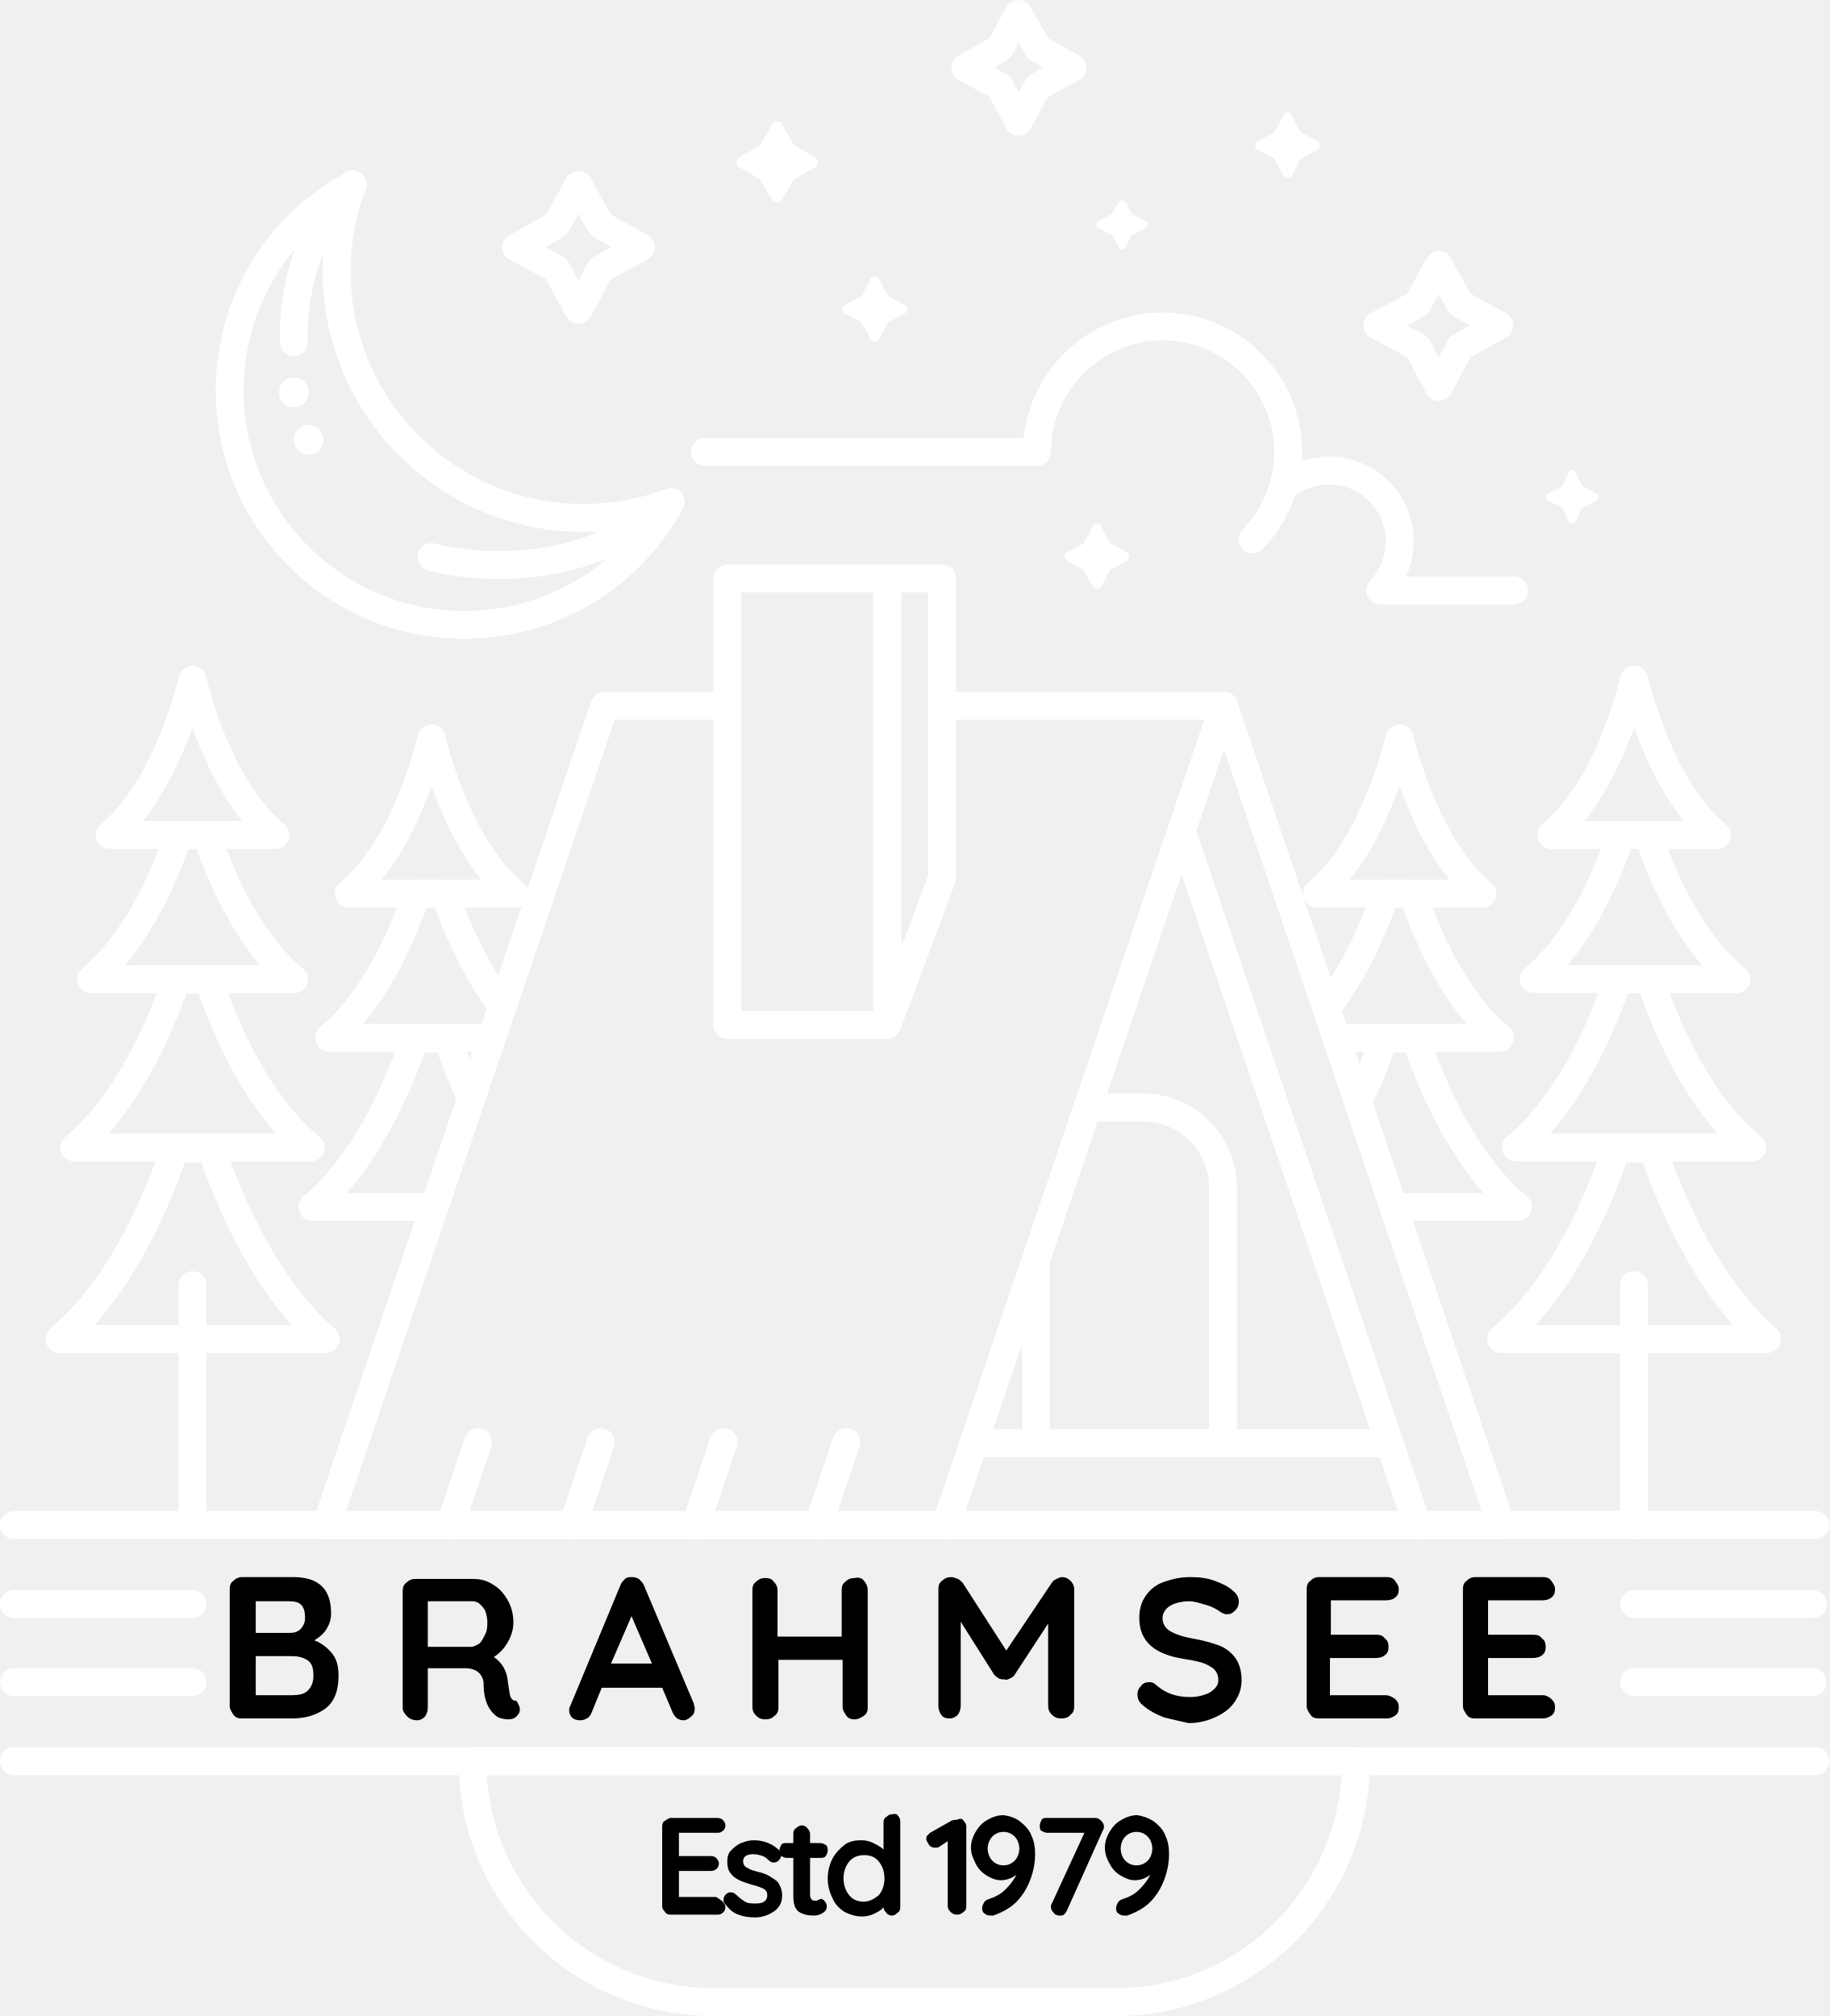
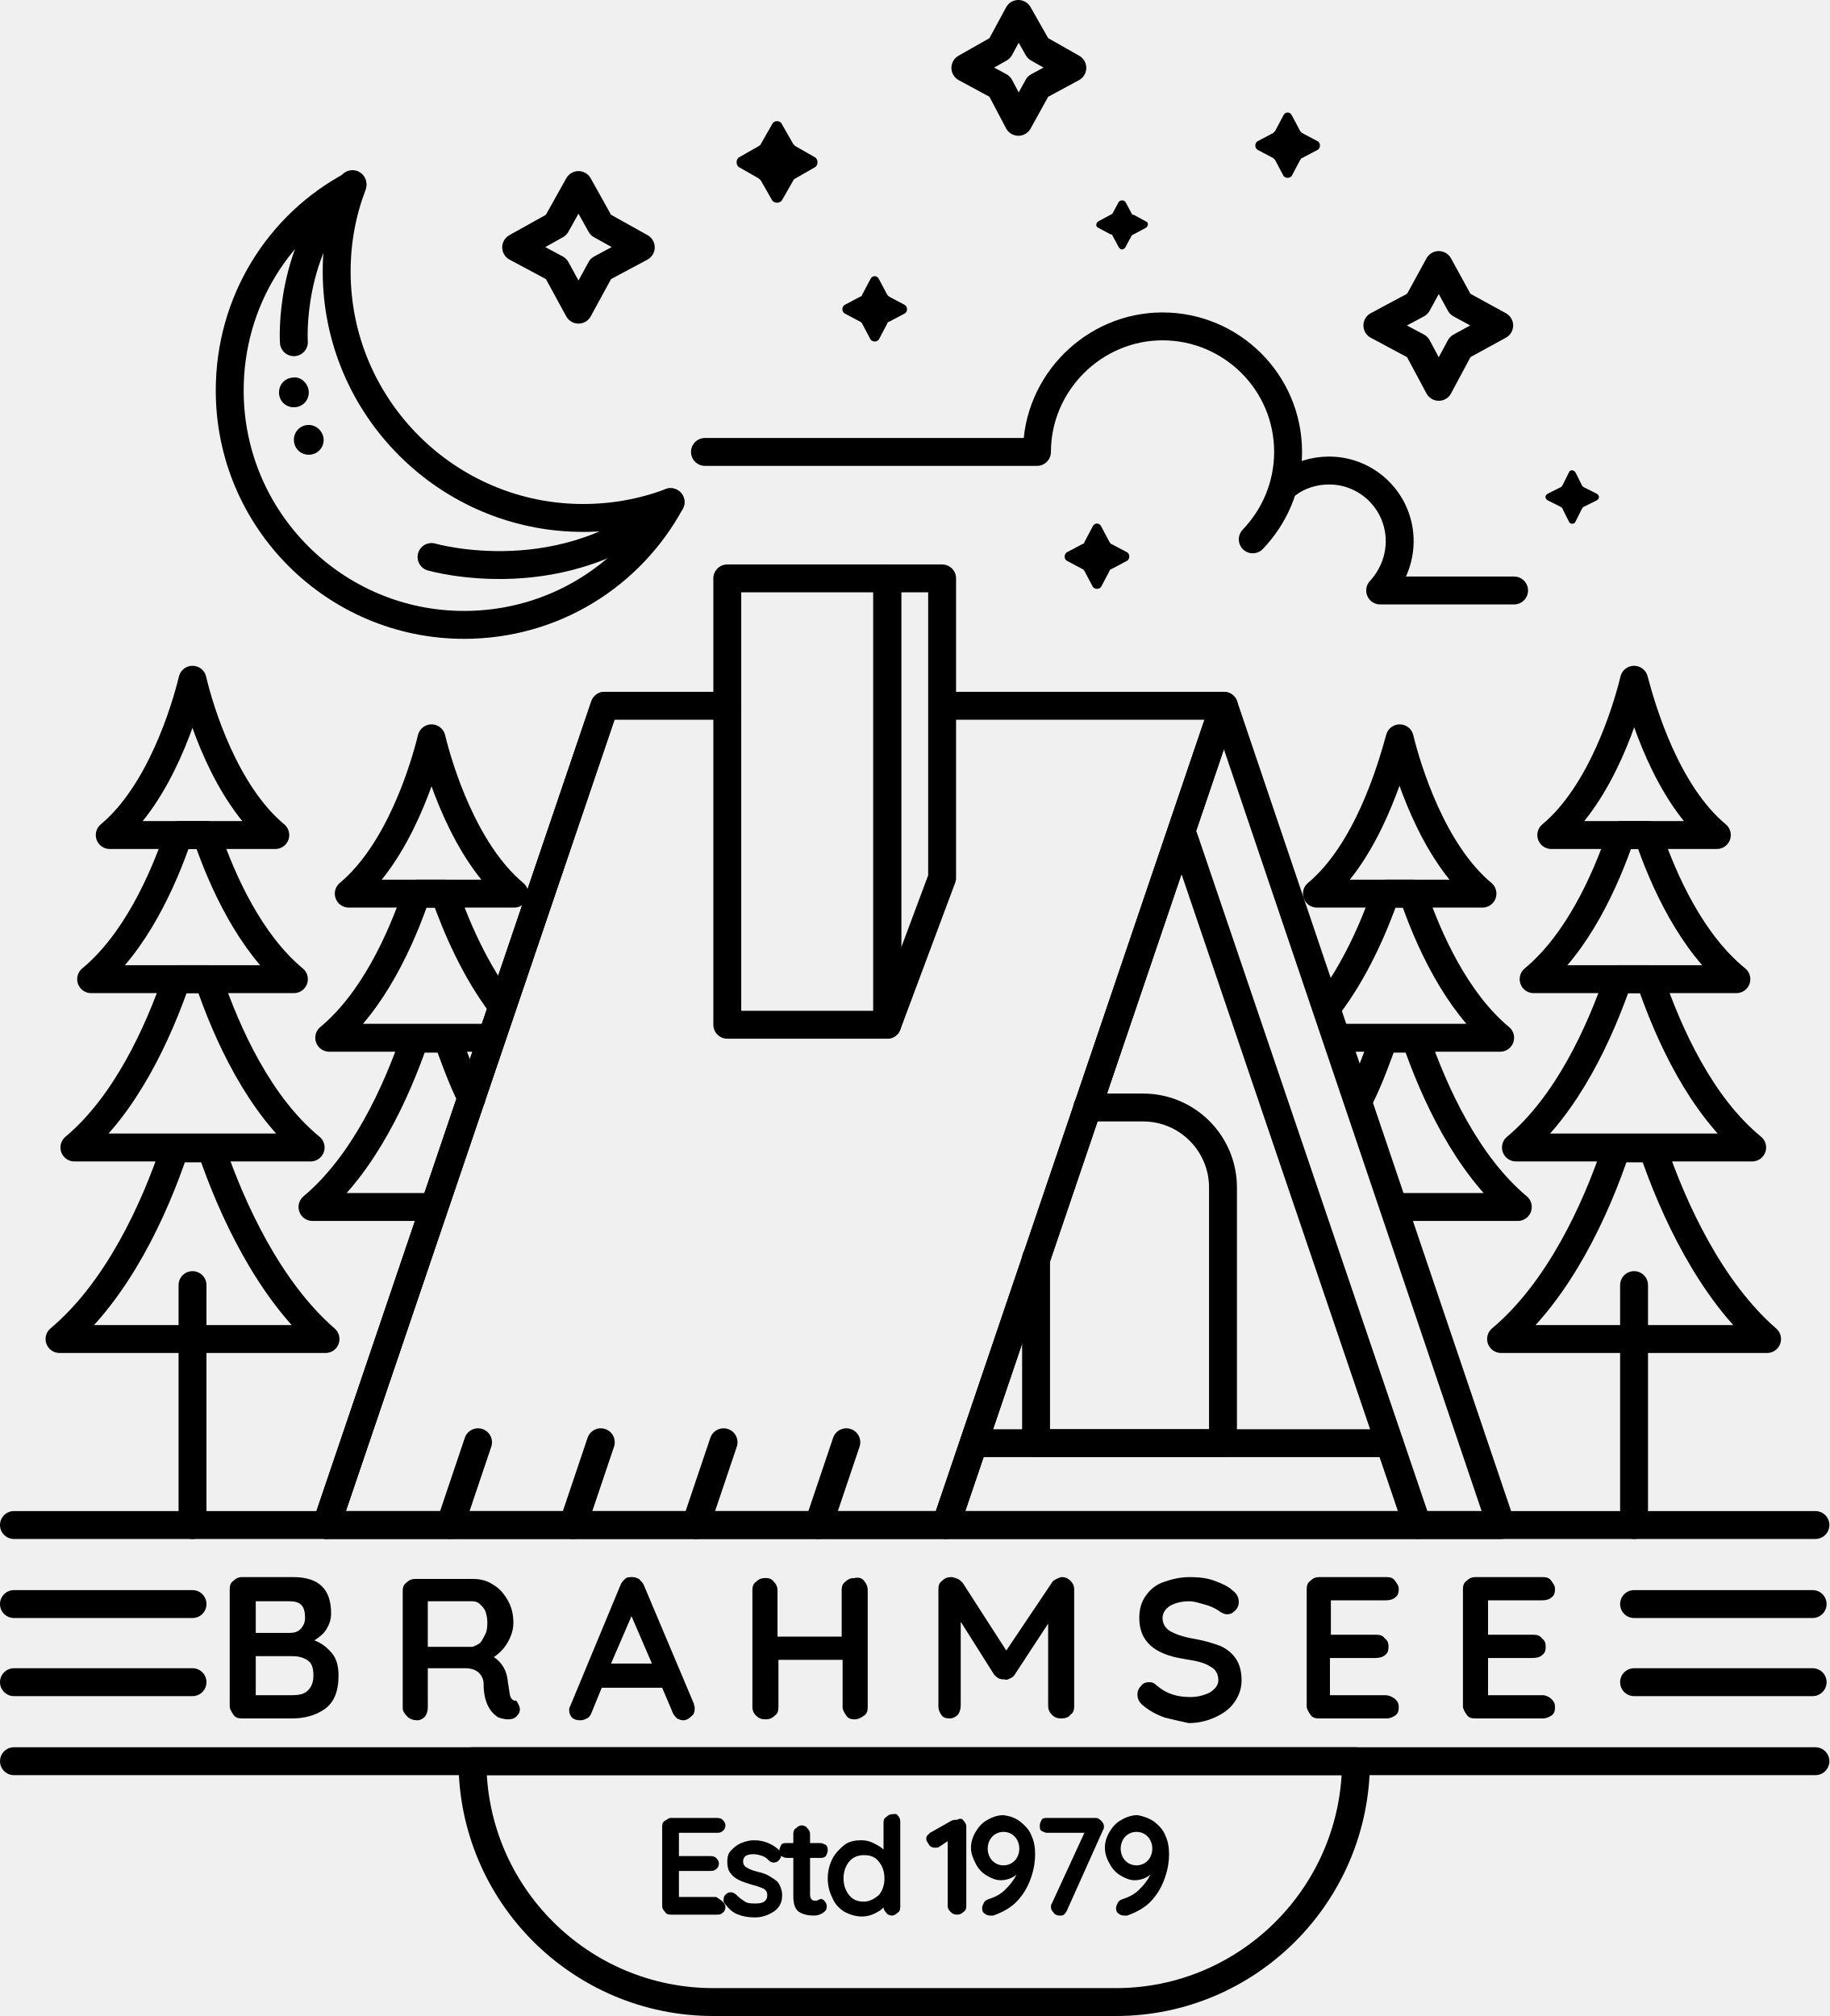
<svg xmlns="http://www.w3.org/2000/svg" version="1.1" id="TEXT" x="0px" y="0px" viewBox="0 0 196.7 216.8" style="enable-background:new 0 0 196.7 216.8;" xml:space="preserve">
  <style type="text/css">
- 	.st0{color:#FFF;fill:none;stroke:#FFF;stroke-width:3;stroke-linecap:round;stroke-linejoin:round;}
- 	.st1{fill:#FFF;color:#FFF;}
- 	.st2{enable-background:new    ;color:#FFF;}
+ 	.st0{color:#000;fill:none;stroke:#000;stroke-width:3;stroke-linecap:round;stroke-linejoin:round;}
+ 	.st1{fill:#000;color:#000;}
+ 	.st2{enable-background:new    ;color:#000;}
</style>
  <path class="st0" d="M161.4,164h-59.7l29.9-88.1L161.4,164z" />
  <path class="st0" d="M127.3,90.1l25.1,73.9" />
  <path class="st0" d="M101.7,75.9h29.9L101.7,164H35.1L65,75.9h13.2" />
  <path class="st0" d="M35.1,164L65,75.9" />
  <path class="st0" d="M48.4,164l3-8.9" />
  <path class="st0" d="M74.8,164l3-8.9" />
  <path class="st0" d="M88,164l3-8.9" />
  <rect x="78.2" y="62.2" class="st0" width="17.2" height="48" />
  <polygon class="st0" points="101.3,94.4 95.4,110.2 95.4,62.2 101.3,62.2 " />
  <path class="st0" d="M116.9,119.1h6c4.8,0,8.6,3.9,8.6,8.6v27.5h-20.1v-19.9" />
  <line class="st0" x1="105" y1="155.2" x2="149.4" y2="155.2" />
  <path class="st0" d="M61.6,164l3-8.9" />
  <path class="st0" d="M20.7,73.1c-0.8,3.3-3.5,12.2-8.9,16.7h8.9h8.9C24.2,85.3,21.5,76.5,20.7,73.1z" />
  <path class="st0" d="M22.2,89.8h-3c-1.7,5-4.7,11.6-9.4,15.5h10.9h10.9C26.9,101.4,23.9,94.8,22.2,89.8L22.2,89.8z" />
  <path class="st0" d="M22.4,105.3H19c-2,5.8-5.5,13.5-11,18.1h12.7h12.7C27.9,118.9,24.4,111.2,22.4,105.3L22.4,105.3z" />
  <path class="st0" d="M22.7,123.5h-3.9c-2.2,6.6-6.2,15.3-12.4,20.5h14.3h14.3C28.9,138.7,24.9,130,22.7,123.5L22.7,123.5z" />
  <line class="st0" x1="20.7" y1="138.2" x2="20.7" y2="164" />
  <path class="st0" d="M46.4,79.4c-0.8,3.3-3.5,12.2-8.9,16.7h8.9h8.9C49.9,91.6,47.2,82.7,46.4,79.4z" />
  <path class="st0" d="M54,108.2c-2.9-3.8-4.9-8.4-6.2-12.1h-3c-1.7,5-4.7,11.6-9.4,15.5h10.9h6.4" />
  <path class="st0" d="M50.7,118.1c-1.1-2.2-1.9-4.5-2.6-6.4h-3.5c-2,5.8-5.5,13.5-11,18.1h12.7" />
  <path class="st0" d="M175.7,73.1c-0.8,3.3-3.5,12.2-8.9,16.7h8.9h8.9C179.2,85.3,176.6,76.5,175.7,73.1z" />
  <path class="st0" d="M177.2,89.8h-2.9c-1.7,5-4.7,11.6-9.4,15.5h10.9h10.9C181.9,101.4,178.9,94.8,177.2,89.8L177.2,89.8z" />
  <path class="st0" d="M177.4,105.3H174c-2,5.8-5.5,13.5-11,18.1h12.7h12.7C182.9,118.9,179.4,111.2,177.4,105.3L177.4,105.3z" />
  <path class="st0" d="M177.7,123.5h-3.9c-2.2,6.6-6.2,15.3-12.4,20.5h14.3h14.3C183.9,138.7,179.9,130,177.7,123.5L177.7,123.5z" />
  <line class="st0" x1="175.7" y1="138.2" x2="175.7" y2="164" />
  <path class="st0" d="M150.5,79.4c0.8,3.3,3.5,12.2,8.9,16.7h-8.9h-8.9C147,91.6,149.6,82.7,150.5,79.4z" />
  <path class="st0" d="M142.8,108.2c2.9-3.8,4.9-8.4,6.2-12.1h2.9c1.7,5,4.7,11.6,9.4,15.5h-10.9h-6.4" />
  <path class="st0" d="M146.2,118.1c1.1-2.2,1.9-4.5,2.6-6.4h3.4c2,5.8,5.5,13.5,11,18.1h-12.7" />
  <path class="st0" d="M134.7,58c2.3-2.4,3.8-5.7,3.8-9.4c0-7.5-6.1-13.5-13.5-13.5s-13.5,6.1-13.5,13.5l-35.7,0" />
  <path class="st0" d="M138.5,52c1.2-0.9,2.8-1.4,4.4-1.4c4.2,0,7.6,3.4,7.6,7.6c0,2-0.8,3.9-2.1,5.3h14.4" />
  <polygon class="st0" points="154.7,28.5 157,32.7 161.2,35 157,37.3 154.7,41.6 152.4,37.3 148.1,35 152.4,32.7 " />
  <path class="st1" d="M121,21.7l0.7,1.3c0,0.1,0.1,0.1,0.2,0.1l1.3,0.7c0.3,0.1,0.3,0.5,0,0.7l-1.3,0.7c-0.1,0-0.1,0.1-0.2,0.1  l-0.7,1.3c-0.2,0.3-0.5,0.3-0.7,0l-0.7-1.3c0-0.1-0.1-0.1-0.2-0.1l-1.3-0.7c-0.3-0.1-0.3-0.5,0-0.7l1.3-0.7c0.1,0,0.1-0.1,0.2-0.1  l0.7-1.3C120.5,21.5,120.8,21.5,121,21.7z" />
  <path class="st1" d="M118.4,56.6l0.9,1.7c0.1,0.1,0.1,0.2,0.2,0.2l1.7,0.9c0.3,0.2,0.3,0.7,0,0.9l-1.7,0.9c-0.1,0-0.2,0.1-0.2,0.2  l-0.9,1.7c-0.2,0.3-0.7,0.3-0.9,0l-0.9-1.7c-0.1-0.1-0.1-0.2-0.2-0.2l-1.7-0.9c-0.3-0.2-0.3-0.7,0-0.9l1.7-0.9  c0.1,0,0.2-0.1,0.2-0.2l0.9-1.7C117.7,56.2,118.2,56.2,118.4,56.6z" />
  <path class="st1" d="M169.4,50.8l0.7,1.4c0,0.1,0.1,0.1,0.2,0.2l1.4,0.7c0.3,0.2,0.3,0.5,0,0.7l-1.4,0.7c-0.1,0-0.1,0.1-0.2,0.2  l-0.7,1.4c-0.1,0.3-0.6,0.3-0.7,0l-0.7-1.4c0-0.1-0.1-0.1-0.2-0.2l-1.4-0.7c-0.3-0.2-0.3-0.5,0-0.7l1.4-0.7c0.1,0,0.1-0.1,0.2-0.2  l0.7-1.4C168.8,50.5,169.2,50.5,169.4,50.8z" />
  <path class="st1" d="M84.1,13.4l1.2,2.1c0.1,0.1,0.2,0.2,0.2,0.2l2.1,1.2c0.4,0.2,0.4,0.9,0,1.1l-2.1,1.2c-0.1,0.1-0.2,0.1-0.2,0.2  l-1.2,2.1c-0.2,0.4-0.9,0.4-1.1,0l-1.2-2.1c-0.1-0.1-0.2-0.2-0.2-0.2L79.5,18c-0.4-0.2-0.4-0.9,0-1.1l2.1-1.2  c0.1-0.1,0.2-0.1,0.2-0.2l1.2-2.1C83.2,12.9,83.9,12.9,84.1,13.4z" />
  <path class="st1" d="M138.9,12.4l0.9,1.7c0.1,0.1,0.1,0.1,0.2,0.2l1.7,0.9c0.3,0.2,0.3,0.7,0,0.9l-1.7,0.9c-0.1,0-0.1,0.1-0.2,0.2  l-0.9,1.7c-0.2,0.3-0.7,0.3-0.9,0l-0.9-1.7c-0.1-0.1-0.1-0.1-0.2-0.2l-1.7-0.9c-0.3-0.2-0.3-0.7,0-0.9l1.7-0.9  c0.1-0.1,0.1-0.1,0.2-0.2l0.9-1.7C138.2,12,138.7,12,138.9,12.4z" />
  <path class="st1" d="M94.5,30l0.9,1.7c0.1,0.1,0.1,0.1,0.2,0.2l1.7,0.9c0.3,0.2,0.3,0.7,0,0.9l-1.7,0.9c-0.1,0-0.2,0.1-0.2,0.2  l-0.9,1.7c-0.2,0.3-0.7,0.3-0.9,0l-0.9-1.7c-0.1-0.1-0.1-0.2-0.2-0.2l-1.7-0.9c-0.3-0.2-0.3-0.7,0-0.9l1.7-0.9  c0.1,0,0.2-0.1,0.2-0.2l0.9-1.7C93.8,29.6,94.3,29.6,94.5,30z" />
  <polygon class="st0" points="62.2,19.9 64.6,24.2 68.9,26.6 64.6,28.9 62.2,33.3 59.8,28.9 55.5,26.6 59.8,24.2 " />
  <polygon class="st0" points="109.5,1.5 111.6,5.2 115.3,7.3 111.6,9.3 109.5,13.1 107.5,9.3 103.8,7.3 107.5,5.2 " />
  <path class="st0" d="M62.7,55.7c-14.6,0-26.5-11.9-26.5-26.5c0-3.3,0.6-6.4,1.7-9.3C30,24.1,24.7,32.4,24.7,42  c0,13.9,11.3,25.2,25.2,25.2c9.6,0,17.9-5.3,22.2-13.2C69.2,55.1,66,55.7,62.7,55.7L62.7,55.7z" />
  <path class="st0" d="M46.4,59.9c0,0,14.5,4.2,25.7-5.9" />
  <path class="st0" d="M31.6,36.8c0,0-0.7-10.2,6.3-17" />
  <path class="st1" d="M33.2,42.2c0,0.9-0.7,1.6-1.6,1.6s-1.6-0.7-1.6-1.6s0.7-1.6,1.6-1.6C32.4,40.5,33.2,41.3,33.2,42.2z" />
  <path class="st1" d="M34.8,47.3c0,0.9-0.7,1.6-1.6,1.6s-1.6-0.7-1.6-1.6s0.7-1.6,1.6-1.6S34.8,46.5,34.8,47.3z" />
  <line class="st0" x1="1.5" y1="164" x2="195.2" y2="164" />
  <line class="st0" x1="1.5" y1="189.4" x2="195.2" y2="189.4" />
  <line class="st0" x1="1.5" y1="172.5" x2="20.7" y2="172.5" />
  <line class="st0" x1="175.7" y1="172.5" x2="194.9" y2="172.5" />
  <line class="st0" x1="1.5" y1="180.9" x2="20.7" y2="180.9" />
  <line class="st0" x1="175.7" y1="180.9" x2="194.9" y2="180.9" />
  <path class="st0" d="M50.8,189.4h95c0,14.3-11.6,25.9-25.8,25.9H76.7C62.4,215.3,50.8,203.7,50.8,189.4L50.8,189.4L50.8,189.4z" />
  <g class="st2">
    <path d="M35.7,177.8c0.5,0.6,0.7,1.4,0.7,2.4c0,1.7-0.5,2.9-1.5,3.6c-1,0.7-2.2,1-3.5,1H26c-0.4,0-0.7-0.1-0.9-0.4   s-0.4-0.6-0.4-0.9v-12.6c0-0.4,0.1-0.7,0.4-0.9c0.3-0.3,0.6-0.4,0.9-0.4h5.5c2.8,0,4.1,1.3,4.1,3.9c0,0.7-0.2,1.2-0.5,1.7   c-0.3,0.5-0.8,0.9-1.3,1.2C34.6,176.7,35.2,177.2,35.7,177.8z M32.4,172.6c-0.3-0.3-0.7-0.4-1.3-0.4h-3.6v3.4h3.7   c0.4,0,0.8-0.1,1.1-0.4c0.3-0.3,0.5-0.7,0.5-1.2C32.8,173.4,32.7,172.9,32.4,172.6z M33.1,181.8c0.4-0.4,0.6-0.9,0.6-1.6   c0-0.9-0.2-1.4-0.7-1.7c-0.5-0.3-1-0.4-1.7-0.4h-3.8v4.2h3.9C32.1,182.3,32.7,182.2,33.1,181.8z" />
    <path d="M55.7,183.2c0.1,0.2,0.2,0.4,0.2,0.6c0,0.3-0.1,0.5-0.3,0.7c-0.2,0.3-0.6,0.4-1,0.4c-0.3,0-0.7-0.1-1-0.2   c-1-0.6-1.6-1.8-1.6-3.6c0-0.5-0.2-0.9-0.5-1.2c-0.3-0.3-0.8-0.5-1.5-0.5H46v4.2c0,0.4-0.1,0.7-0.3,1c-0.2,0.2-0.5,0.4-0.8,0.4   c-0.4,0-0.8-0.1-1.1-0.4s-0.5-0.6-0.5-0.9v-12.6c0-0.4,0.1-0.7,0.4-0.9c0.3-0.3,0.6-0.4,0.9-0.4h6.3c0.8,0,1.5,0.2,2.1,0.6   c0.7,0.4,1.2,1,1.6,1.7s0.6,1.5,0.6,2.4c0,0.7-0.2,1.4-0.6,2.1c-0.4,0.7-0.9,1.2-1.5,1.6c0.9,0.6,1.4,1.5,1.5,2.6   c0,0.2,0.1,0.5,0.1,0.7c0.1,0.5,0.1,0.8,0.2,1c0.1,0.2,0.2,0.3,0.4,0.4C55.5,182.8,55.6,183,55.7,183.2z M51.6,176.7   c0.2-0.2,0.4-0.6,0.6-1s0.2-0.9,0.2-1.3c0-0.4-0.1-0.8-0.2-1.1s-0.4-0.6-0.6-0.8c-0.2-0.2-0.5-0.3-0.8-0.3H46v4.9h4.8   C51.1,177,51.3,176.9,51.6,176.7z" />
    <path d="M74.7,183.7c0,0.4-0.1,0.7-0.4,0.9c-0.2,0.2-0.5,0.4-0.8,0.4c-0.3,0-0.5-0.1-0.7-0.2c-0.2-0.2-0.4-0.4-0.5-0.7l-1.1-2.6   h-6.5l-1.1,2.7c-0.1,0.3-0.3,0.5-0.5,0.6s-0.4,0.2-0.7,0.2c-0.4,0-0.7-0.1-0.9-0.3c-0.2-0.2-0.3-0.5-0.3-0.8c0-0.1,0-0.3,0.1-0.4   l5.4-13c0.1-0.3,0.3-0.5,0.5-0.7c0.2-0.2,0.5-0.2,0.8-0.2c0.3,0,0.5,0.1,0.7,0.2c0.2,0.2,0.4,0.4,0.5,0.6l5.4,12.8   C74.6,183.3,74.7,183.5,74.7,183.7z M65.7,178.9h4.4l-2.2-5.1L65.7,178.9z" />
    <path d="M92.9,170c0.2,0.2,0.4,0.6,0.4,1v12.6c0,0.4-0.1,0.7-0.4,0.9s-0.6,0.4-1,0.4c-0.4,0-0.7-0.1-0.9-0.4s-0.4-0.6-0.4-0.9v-5.1   h-6.9v5.1c0,0.4-0.1,0.7-0.4,0.9c-0.3,0.3-0.6,0.4-1,0.4c-0.4,0-0.7-0.1-1-0.4s-0.4-0.6-0.4-0.9v-12.6c0-0.4,0.1-0.7,0.4-0.9   c0.3-0.3,0.6-0.4,1-0.4c0.4,0,0.7,0.1,0.9,0.4c0.3,0.3,0.4,0.6,0.4,0.9v5h6.9v-5c0-0.4,0.1-0.7,0.4-0.9c0.3-0.3,0.6-0.4,1-0.4   C92.3,169.6,92.7,169.7,92.9,170z" />
    <path d="M115.1,170c0.3,0.3,0.4,0.6,0.4,0.9v12.6c0,0.4-0.1,0.7-0.4,0.9c-0.2,0.3-0.6,0.4-1,0.4s-0.7-0.1-1-0.4s-0.4-0.6-0.4-1   v-8.8l-3.6,5.5c-0.1,0.2-0.3,0.3-0.5,0.4c-0.2,0.1-0.4,0.2-0.6,0.1c-0.2,0-0.4,0-0.6-0.1c-0.2-0.1-0.4-0.3-0.5-0.4l-3.6-5.7v9   c0,0.4-0.1,0.7-0.3,1c-0.2,0.2-0.5,0.4-0.9,0.4c-0.4,0-0.7-0.1-0.9-0.4s-0.3-0.6-0.3-0.9v-12.6c0-0.4,0.1-0.7,0.4-0.9   c0.3-0.3,0.6-0.4,1-0.4c0.2,0,0.4,0.1,0.7,0.2c0.2,0.1,0.4,0.3,0.5,0.4l4.7,7.3l4.9-7.3c0.1-0.2,0.3-0.3,0.5-0.4   c0.2-0.1,0.4-0.2,0.6-0.2C114.5,169.6,114.8,169.7,115.1,170z" />
    <path d="M125.2,184.7c-0.8-0.3-1.6-0.7-2.3-1.3c-0.4-0.3-0.6-0.7-0.6-1.2c0-0.3,0.1-0.6,0.4-0.9c0.2-0.3,0.5-0.4,0.9-0.4   c0.3,0,0.5,0.1,0.7,0.3c0.6,0.5,1.1,0.8,1.7,1s1.2,0.3,2,0.3c0.8,0,1.5-0.2,2.1-0.5c0.6-0.4,0.9-0.8,0.9-1.3c0-0.7-0.3-1.2-0.9-1.5   c-0.6-0.4-1.5-0.6-2.8-0.8c-3.2-0.5-4.8-1.9-4.8-4.4c0-0.9,0.2-1.7,0.7-2.4c0.5-0.7,1.1-1.2,2-1.5s1.7-0.5,2.8-0.5   c0.9,0,1.8,0.1,2.6,0.4c0.8,0.3,1.5,0.6,2,1.1c0.4,0.3,0.6,0.7,0.6,1.2c0,0.3-0.1,0.6-0.4,0.9s-0.5,0.4-0.9,0.4   c-0.2,0-0.4-0.1-0.6-0.2c-0.4-0.3-0.9-0.6-1.6-0.8s-1.3-0.4-1.8-0.4c-0.9,0-1.6,0.2-2.1,0.5c-0.5,0.3-0.8,0.8-0.8,1.3   c0,0.6,0.3,1.1,0.8,1.4c0.5,0.3,1.3,0.6,2.4,0.8c1.2,0.2,2.2,0.5,3,0.8c0.7,0.3,1.3,0.8,1.7,1.4c0.4,0.6,0.6,1.4,0.6,2.3   c0,0.9-0.3,1.7-0.8,2.4c-0.5,0.7-1.2,1.2-2.1,1.6c-0.9,0.4-1.8,0.6-2.8,0.6C126.9,185.1,126,184.9,125.2,184.7z" />
    <path d="M150,182.7c0.3,0.3,0.4,0.5,0.4,0.9c0,0.4-0.1,0.7-0.4,0.9c-0.3,0.2-0.6,0.3-0.9,0.3h-7.3c-0.4,0-0.7-0.1-0.9-0.4   s-0.4-0.6-0.4-0.9v-12.6c0-0.4,0.1-0.7,0.4-0.9c0.3-0.3,0.6-0.4,0.9-0.4h7.3c0.4,0,0.7,0.1,0.9,0.4s0.4,0.5,0.4,0.9   c0,0.4-0.1,0.7-0.4,0.9c-0.2,0.2-0.6,0.3-1,0.3h-5.9v3.7h4.9c0.4,0,0.7,0.1,0.9,0.4c0.3,0.2,0.4,0.5,0.4,0.9c0,0.4-0.1,0.7-0.4,0.9   c-0.2,0.2-0.6,0.3-1,0.3h-4.9v4h5.9C149.4,182.3,149.7,182.5,150,182.7z" />
    <path d="M166.8,182.7c0.3,0.3,0.4,0.5,0.4,0.9c0,0.4-0.1,0.7-0.4,0.9c-0.3,0.2-0.6,0.3-0.9,0.3h-7.3c-0.4,0-0.7-0.1-0.9-0.4   s-0.4-0.6-0.4-0.9v-12.6c0-0.4,0.1-0.7,0.4-0.9c0.3-0.3,0.6-0.4,0.9-0.4h7.3c0.4,0,0.7,0.1,0.9,0.4s0.4,0.5,0.4,0.9   c0,0.4-0.1,0.7-0.4,0.9c-0.2,0.2-0.6,0.3-1,0.3H160v3.7h4.9c0.4,0,0.7,0.1,0.9,0.4c0.3,0.2,0.4,0.5,0.4,0.9c0,0.4-0.1,0.7-0.4,0.9   c-0.2,0.2-0.6,0.3-1,0.3H160v4h5.9C166.2,182.3,166.6,182.5,166.8,182.7z" />
  </g>
  <g class="st2">
    <path d="M77.7,204.5c0.2,0.2,0.3,0.4,0.3,0.6c0,0.2-0.1,0.5-0.3,0.6c-0.2,0.2-0.4,0.2-0.6,0.2h-5c-0.3,0-0.5-0.1-0.6-0.3   c-0.2-0.2-0.3-0.4-0.3-0.6v-8.6c0-0.3,0.1-0.5,0.3-0.6s0.4-0.3,0.6-0.3h5c0.3,0,0.5,0.1,0.6,0.2c0.2,0.2,0.3,0.4,0.3,0.6   c0,0.2-0.1,0.5-0.3,0.6c-0.2,0.2-0.4,0.2-0.7,0.2h-4v2.5h3.4c0.3,0,0.5,0.1,0.6,0.2c0.2,0.2,0.3,0.4,0.3,0.6c0,0.2-0.1,0.5-0.3,0.6   c-0.2,0.2-0.4,0.2-0.7,0.2H73v2.8h4C77.3,204.2,77.5,204.3,77.7,204.5z" />
    <path d="M77.8,204.3c0-0.3,0.1-0.5,0.4-0.7c0.1-0.1,0.3-0.1,0.4-0.1c0.2,0,0.4,0.1,0.6,0.3c0.3,0.3,0.6,0.5,0.9,0.7   s0.7,0.2,1.2,0.2c0.8,0,1.2-0.3,1.2-0.9c0-0.3-0.1-0.5-0.4-0.7c-0.3-0.1-0.7-0.3-1.2-0.4c-0.6-0.2-1-0.3-1.4-0.5s-0.7-0.4-0.9-0.7   c-0.3-0.3-0.4-0.8-0.4-1.3c0-0.5,0.1-0.9,0.4-1.2s0.6-0.6,1.1-0.8s0.9-0.3,1.4-0.3c0.5,0,1,0.1,1.5,0.3c0.5,0.2,0.9,0.5,1.2,0.8   c0.1,0.2,0.2,0.3,0.2,0.5c0,0.2-0.1,0.4-0.3,0.6c-0.1,0.1-0.3,0.2-0.5,0.2c-0.2,0-0.4-0.1-0.5-0.2c-0.2-0.2-0.4-0.4-0.7-0.5   s-0.6-0.2-1-0.2c-0.8,0-1.1,0.3-1.1,0.8c0,0.2,0.1,0.4,0.2,0.5c0.1,0.1,0.3,0.2,0.5,0.3c0.2,0.1,0.5,0.2,0.9,0.3   c0.5,0.1,1,0.3,1.3,0.5s0.7,0.4,0.9,0.7c0.2,0.3,0.4,0.8,0.4,1.3c0,0.5-0.1,0.9-0.4,1.3s-0.7,0.6-1.1,0.8c-0.5,0.2-0.9,0.3-1.4,0.3   c-0.7,0-1.3-0.1-1.8-0.3c-0.6-0.2-1-0.6-1.4-1.1C77.8,204.6,77.8,204.5,77.8,204.3z" />
  </g>
  <g class="st2">
    <path d="M88.7,204.5c0.1,0.1,0.2,0.3,0.2,0.5c0,0.3-0.1,0.5-0.4,0.7c-0.3,0.2-0.6,0.3-1,0.3c-0.6,0-1.1-0.1-1.6-0.4   c-0.4-0.3-0.6-0.8-0.6-1.7v-4.1h-0.7c-0.2,0-0.4-0.1-0.6-0.2s-0.2-0.4-0.2-0.6c0-0.2,0.1-0.4,0.2-0.6s0.4-0.2,0.6-0.2h0.7v-1   c0-0.3,0.1-0.5,0.3-0.6c0.2-0.2,0.4-0.3,0.6-0.3c0.2,0,0.5,0.1,0.6,0.3c0.2,0.2,0.3,0.4,0.3,0.6v1h1.1c0.2,0,0.4,0.1,0.6,0.2   c0.2,0.2,0.2,0.4,0.2,0.6c0,0.2-0.1,0.4-0.2,0.6c-0.2,0.2-0.4,0.2-0.6,0.2h-1.1v4c0,0.2,0.1,0.4,0.2,0.5c0.1,0.1,0.3,0.1,0.4,0.1   c0.1,0,0.2,0,0.3-0.1c0.1,0,0.2-0.1,0.3-0.1C88.5,204.3,88.6,204.3,88.7,204.5z" />
  </g>
  <g class="st2">
    <path d="M96.5,195.2c0.2,0.2,0.3,0.4,0.3,0.7v9.2c0,0.3-0.1,0.5-0.3,0.6c-0.2,0.2-0.4,0.3-0.6,0.3s-0.5-0.1-0.6-0.3   c-0.2-0.2-0.3-0.4-0.3-0.6c-0.2,0.3-0.6,0.5-1,0.7c-0.4,0.2-0.9,0.3-1.3,0.3c-0.7,0-1.3-0.2-1.9-0.5c-0.6-0.4-1-0.8-1.3-1.5   c-0.3-0.6-0.5-1.3-0.5-2.1c0-0.8,0.2-1.5,0.5-2.1c0.3-0.6,0.8-1.1,1.3-1.5s1.2-0.5,1.8-0.5c0.5,0,0.9,0.1,1.3,0.3   c0.4,0.2,0.8,0.4,1.1,0.7v-2.9c0-0.3,0.1-0.5,0.3-0.6c0.2-0.2,0.4-0.3,0.6-0.3S96.4,195,96.5,195.2z M94.5,203.8   c0.4-0.5,0.6-1.1,0.6-1.8s-0.2-1.3-0.6-1.8c-0.4-0.5-0.9-0.7-1.6-0.7c-0.6,0-1.2,0.2-1.6,0.7c-0.4,0.5-0.6,1.1-0.6,1.8   s0.2,1.3,0.6,1.8c0.4,0.5,0.9,0.7,1.6,0.7C93.5,204.5,94,204.2,94.5,203.8z" />
    <path d="M103.6,195.8c0.2,0.2,0.3,0.4,0.3,0.6v8.6c0,0.3-0.1,0.5-0.3,0.6c-0.2,0.2-0.4,0.3-0.7,0.3c-0.3,0-0.5-0.1-0.7-0.3   c-0.2-0.2-0.3-0.4-0.3-0.6V198l-0.9,0.6c-0.1,0.1-0.3,0.1-0.5,0.1c-0.2,0-0.5-0.1-0.6-0.3s-0.3-0.4-0.3-0.6c0-0.2,0-0.3,0.1-0.4   c0.1-0.1,0.2-0.2,0.3-0.3l2.3-1.3c0.2-0.1,0.4-0.1,0.6-0.1C103.3,195.5,103.5,195.6,103.6,195.8z" />
    <path d="M109.7,195.9c0.5,0.4,1,0.9,1.2,1.5c0.3,0.6,0.4,1.3,0.4,2c0,0.7-0.1,1.5-0.4,2.4s-0.7,1.7-1.4,2.5s-1.6,1.3-2.7,1.7   c-0.1,0-0.2,0-0.3,0c-0.3,0-0.5-0.1-0.6-0.2c-0.2-0.1-0.3-0.3-0.3-0.6c0-0.2,0.1-0.4,0.2-0.6c0.1-0.2,0.3-0.3,0.6-0.4   c0.6-0.2,1.2-0.5,1.7-1c0.5-0.5,0.9-1,1.2-1.6c-0.5,0.4-1.1,0.6-1.7,0.6c-0.5,0-1-0.2-1.5-0.5c-0.5-0.3-0.9-0.7-1.2-1.3   s-0.5-1.1-0.5-1.7c0-0.6,0.2-1.2,0.5-1.7c0.3-0.5,0.7-1,1.3-1.3c0.5-0.3,1.1-0.5,1.7-0.5C108.6,195.3,109.2,195.5,109.7,195.9z    M109.1,200.1c0.3-0.3,0.5-0.8,0.5-1.3s-0.2-1-0.5-1.3c-0.3-0.3-0.7-0.5-1.2-0.5c-0.5,0-0.9,0.2-1.2,0.5c-0.3,0.3-0.5,0.8-0.5,1.3   s0.2,1,0.5,1.3c0.3,0.3,0.7,0.5,1.2,0.5C108.4,200.6,108.8,200.4,109.1,200.1z" />
    <path d="M118.4,195.8c0.2,0.2,0.3,0.4,0.3,0.6c0,0.1,0,0.3-0.1,0.4l-3.9,8.7c-0.1,0.2-0.2,0.3-0.3,0.4c-0.1,0.1-0.3,0.1-0.5,0.1   c-0.2,0-0.5-0.1-0.6-0.3c-0.2-0.2-0.3-0.4-0.3-0.6c0-0.1,0-0.3,0.1-0.4l3.5-7.6h-4c-0.2,0-0.4-0.1-0.6-0.2s-0.2-0.4-0.2-0.6   c0-0.2,0.1-0.4,0.2-0.6s0.4-0.2,0.6-0.2h5.2C118,195.5,118.2,195.6,118.4,195.8z" />
    <path d="M124.1,195.9c0.5,0.4,1,0.9,1.2,1.5c0.3,0.6,0.4,1.3,0.4,2c0,0.7-0.1,1.5-0.4,2.4s-0.7,1.7-1.4,2.5s-1.6,1.3-2.7,1.7   c-0.1,0-0.2,0-0.3,0c-0.3,0-0.5-0.1-0.6-0.2c-0.2-0.1-0.3-0.3-0.3-0.6c0-0.2,0.1-0.4,0.2-0.6s0.3-0.3,0.6-0.4   c0.6-0.2,1.2-0.5,1.7-1c0.5-0.5,0.9-1,1.2-1.6c-0.5,0.4-1.1,0.6-1.7,0.6c-0.5,0-1-0.2-1.5-0.5c-0.5-0.3-0.9-0.7-1.2-1.3   c-0.3-0.5-0.5-1.1-0.5-1.7c0-0.6,0.2-1.2,0.5-1.7c0.3-0.5,0.7-1,1.3-1.3c0.5-0.3,1.1-0.5,1.7-0.5   C122.9,195.3,123.5,195.5,124.1,195.9z M123.4,200.1c0.3-0.3,0.5-0.8,0.5-1.3s-0.2-1-0.5-1.3c-0.3-0.3-0.7-0.5-1.2-0.5   c-0.5,0-0.9,0.2-1.2,0.5c-0.3,0.3-0.5,0.8-0.5,1.3s0.2,1,0.5,1.3c0.3,0.3,0.7,0.5,1.2,0.5C122.7,200.6,123.1,200.4,123.4,200.1z" />
  </g>
</svg>
